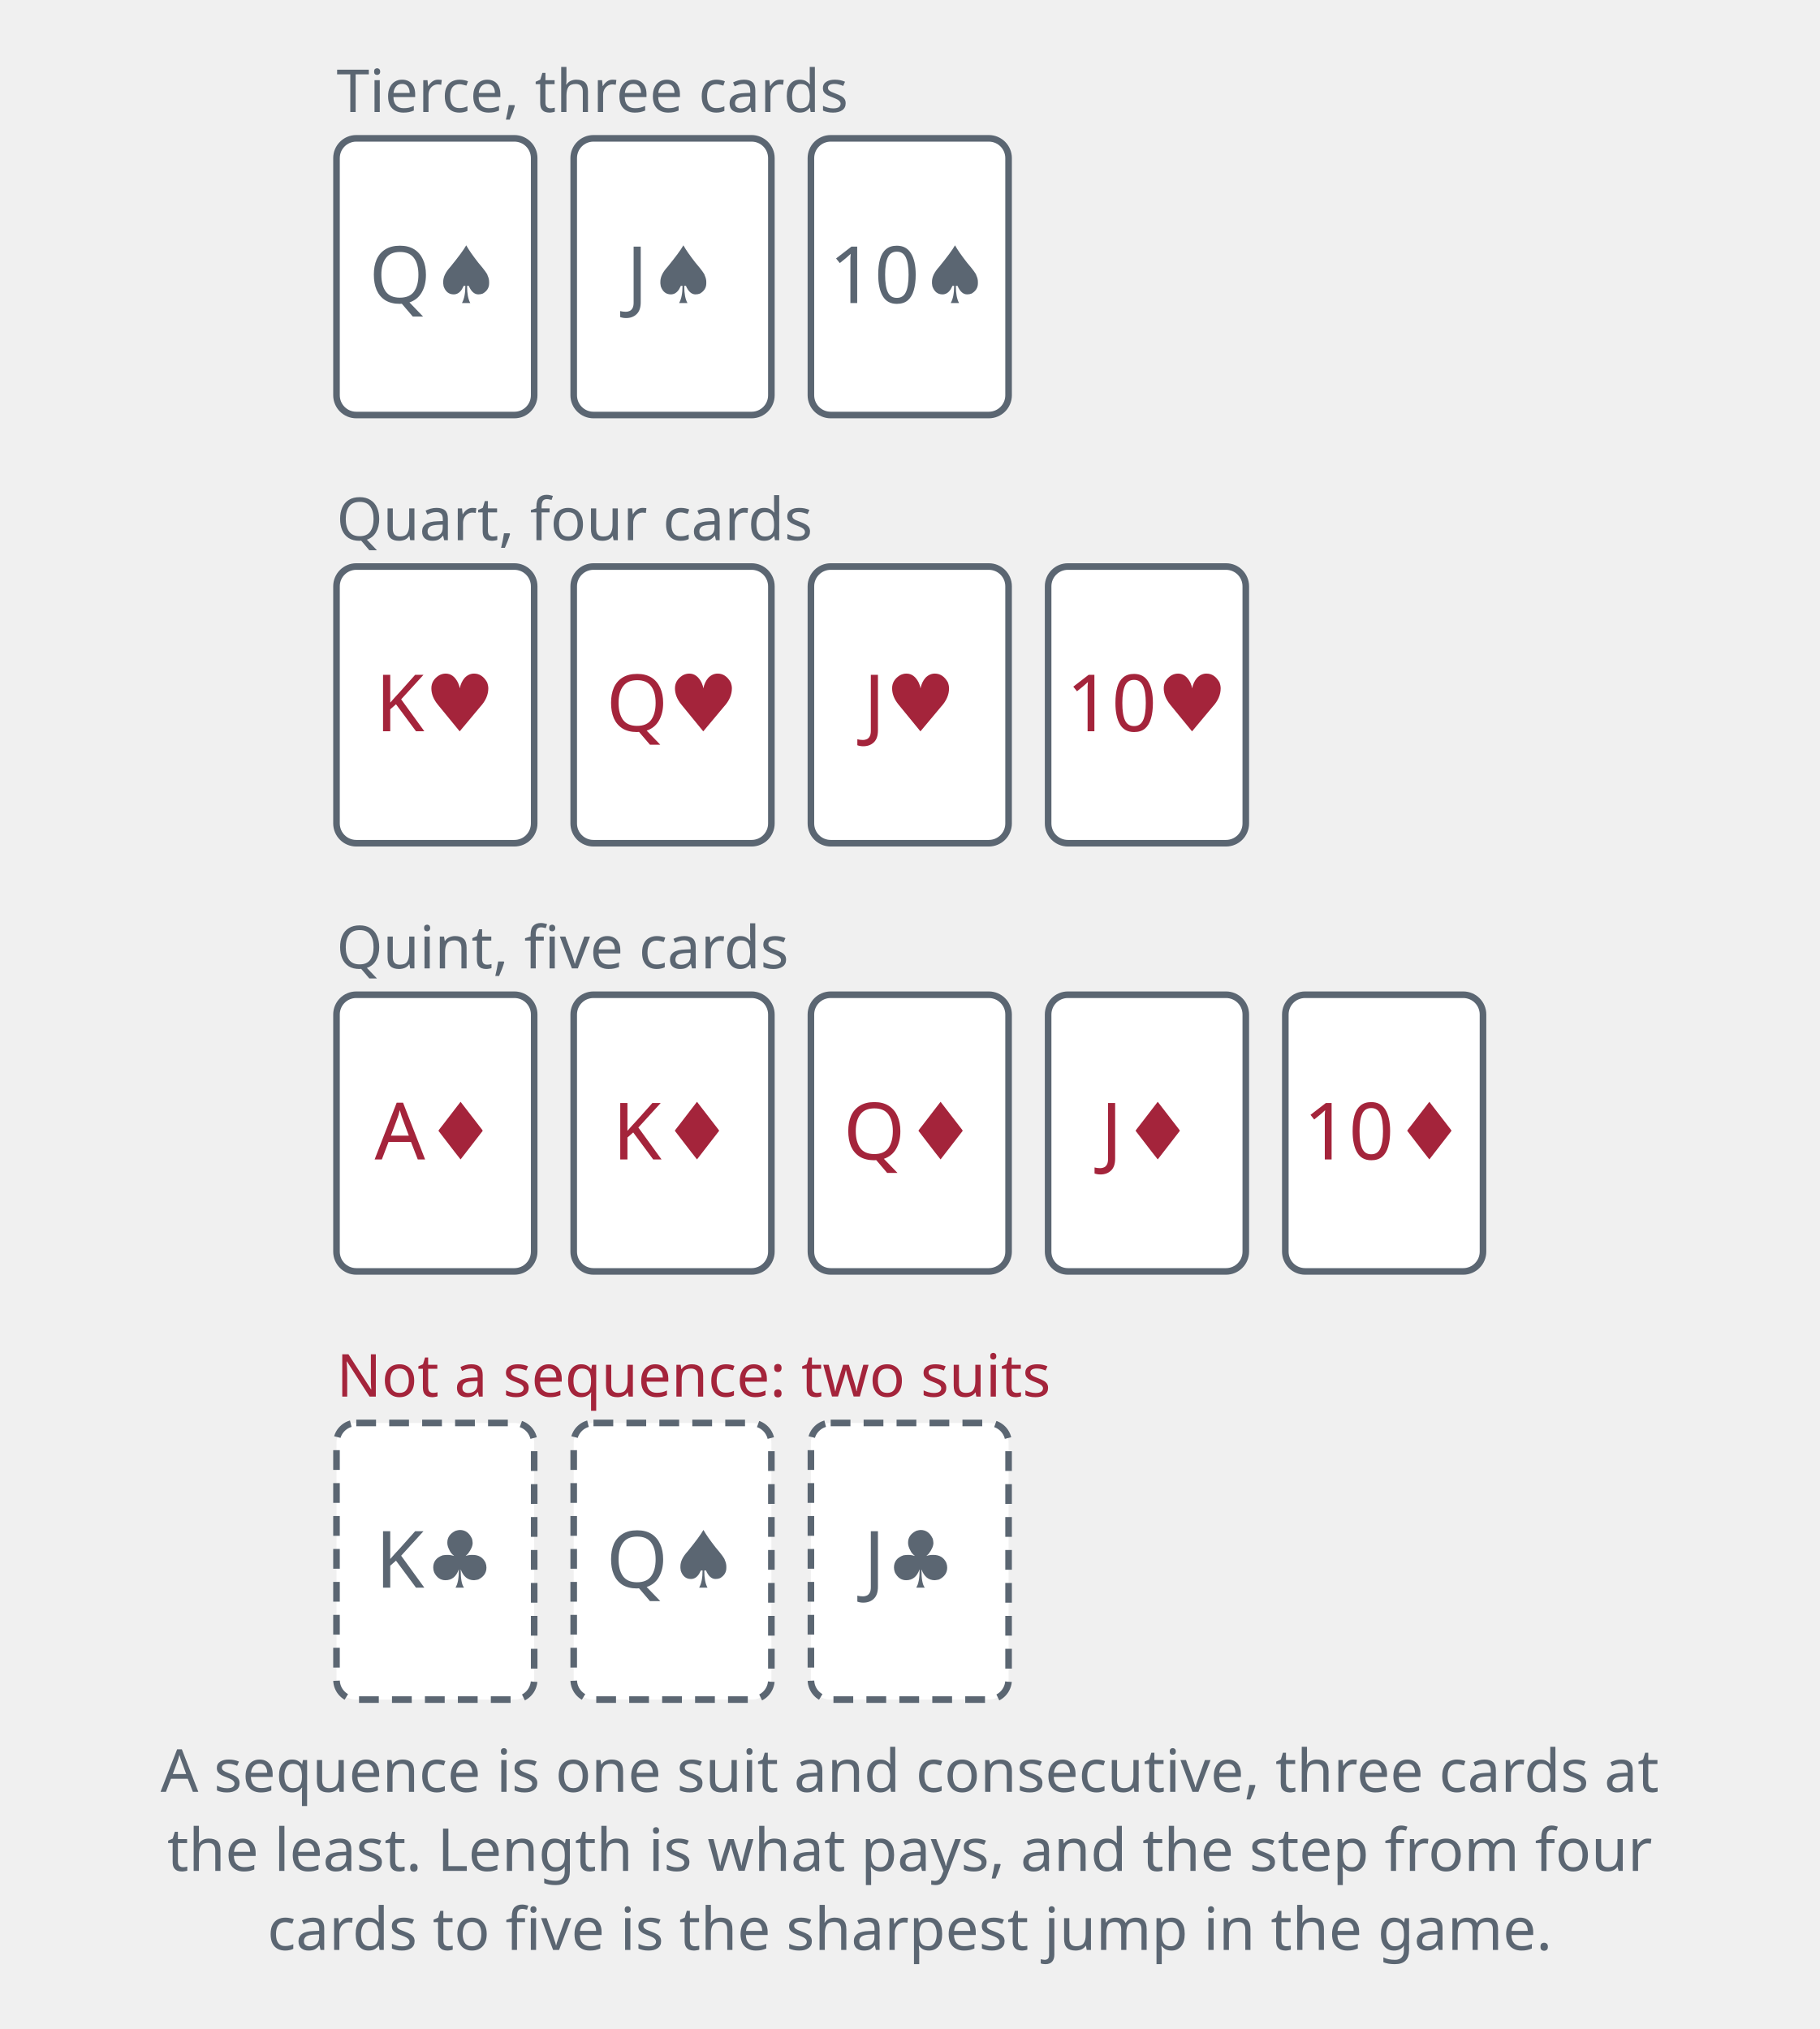
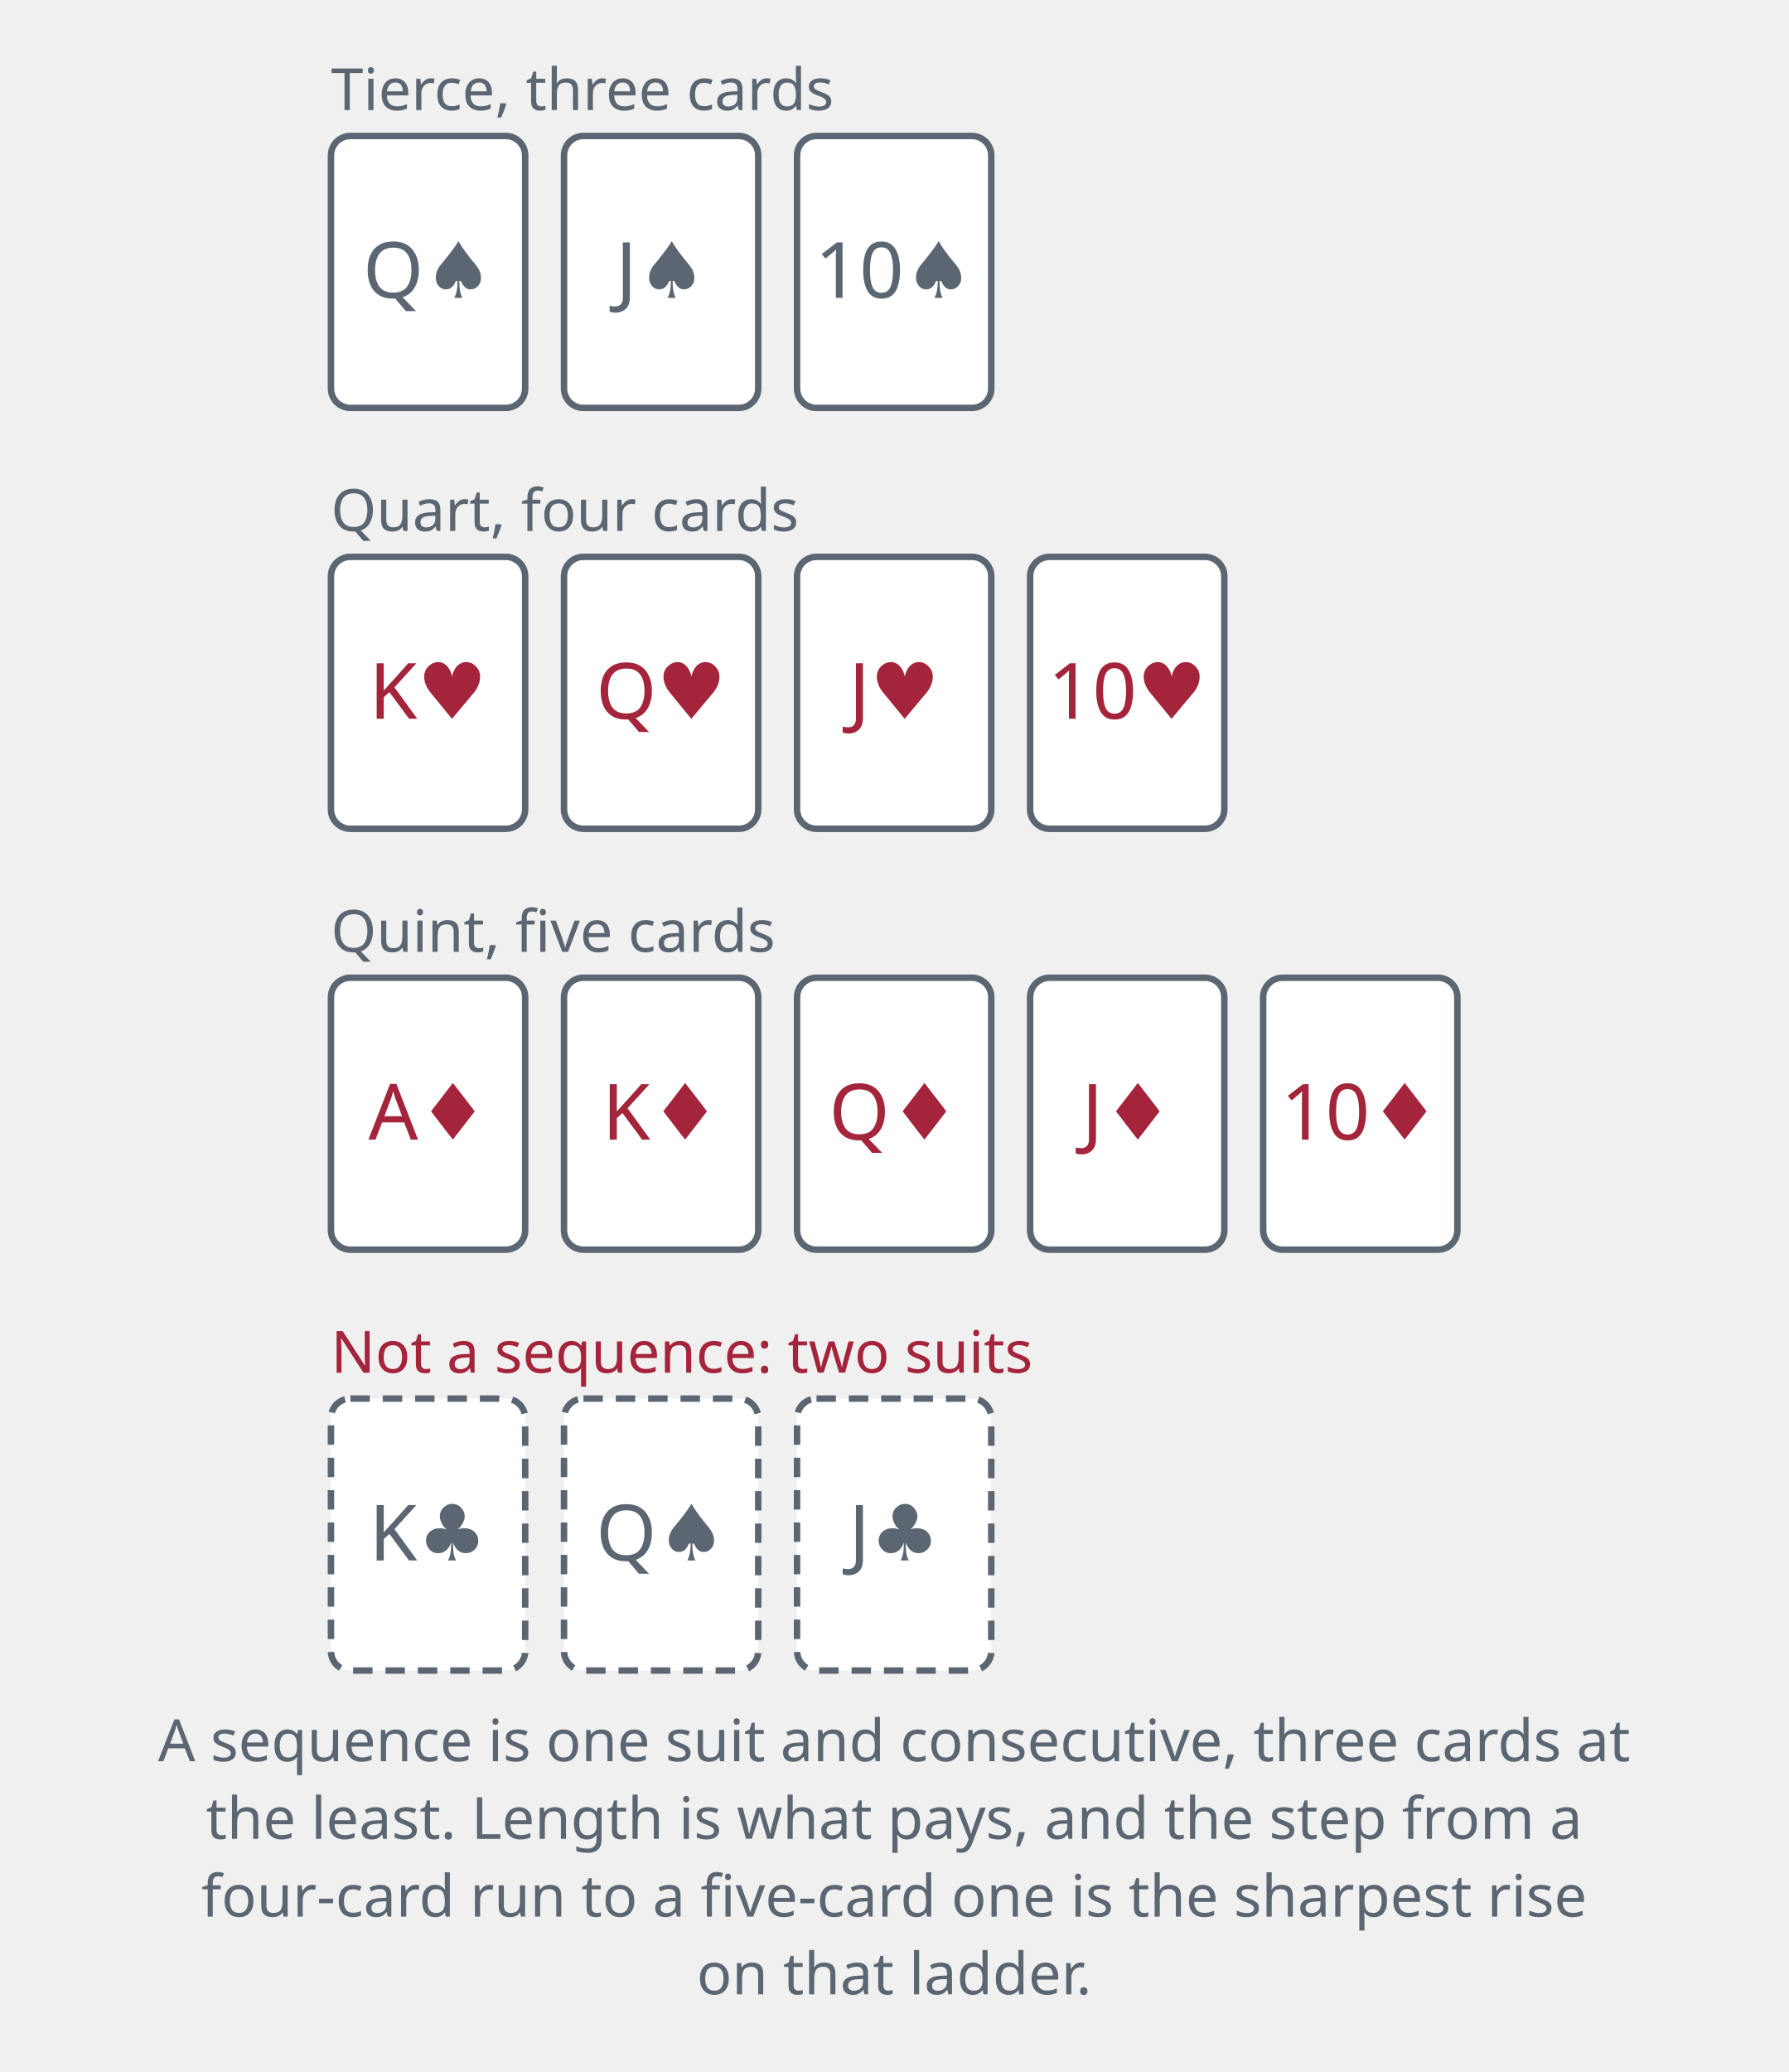
- <svg xmlns="http://www.w3.org/2000/svg" viewBox="0 0 276 308" width="442" height="493" role="img" aria-label="Piquet: A sequence is one suit and consecutive, three cards at the least. Length is what pays, and the step from four cards to five is the sharpest jump in the game.">
+ <svg xmlns="http://www.w3.org/2000/svg" viewBox="0 0 276 320" width="442" height="512" role="img" aria-label="Piquet: A sequence is one suit and consecutive, three cards at the least. Length is what pays, and the step from a four-card run to a five-card one is the sharpest rise on that ladder.">
  <rect x="51.0" y="21.0" width="30" height="42" rx="3" fill="#ffffff" stroke="#5b6672" stroke-width="1" />
  <text x="66.0" y="46.0" text-anchor="middle" font-family="system-ui, sans-serif" font-size="12" fill="#5b6672">Q♠</text>
  <rect x="87.0" y="21.0" width="30" height="42" rx="3" fill="#ffffff" stroke="#5b6672" stroke-width="1" />
  <text x="102.0" y="46.0" text-anchor="middle" font-family="system-ui, sans-serif" font-size="12" fill="#5b6672">J♠</text>
  <rect x="123.0" y="21.0" width="30" height="42" rx="3" fill="#ffffff" stroke="#5b6672" stroke-width="1" />
  <text x="138.0" y="46.0" text-anchor="middle" font-family="system-ui, sans-serif" font-size="12" fill="#5b6672">10♠</text>
  <rect x="51.0" y="86.0" width="30" height="42" rx="3" fill="#ffffff" stroke="#5b6672" stroke-width="1" />
  <text x="66.0" y="111.0" text-anchor="middle" font-family="system-ui, sans-serif" font-size="12" fill="#a4243b">K♥</text>
  <rect x="87.0" y="86.0" width="30" height="42" rx="3" fill="#ffffff" stroke="#5b6672" stroke-width="1" />
  <text x="102.0" y="111.0" text-anchor="middle" font-family="system-ui, sans-serif" font-size="12" fill="#a4243b">Q♥</text>
  <rect x="123.0" y="86.0" width="30" height="42" rx="3" fill="#ffffff" stroke="#5b6672" stroke-width="1" />
  <text x="138.0" y="111.0" text-anchor="middle" font-family="system-ui, sans-serif" font-size="12" fill="#a4243b">J♥</text>
  <rect x="159.0" y="86.0" width="30" height="42" rx="3" fill="#ffffff" stroke="#5b6672" stroke-width="1" />
  <text x="174.0" y="111.0" text-anchor="middle" font-family="system-ui, sans-serif" font-size="12" fill="#a4243b">10♥</text>
  <rect x="51.0" y="151.0" width="30" height="42" rx="3" fill="#ffffff" stroke="#5b6672" stroke-width="1" />
  <text x="66.0" y="176.0" text-anchor="middle" font-family="system-ui, sans-serif" font-size="12" fill="#a4243b">A♦</text>
  <rect x="87.0" y="151.0" width="30" height="42" rx="3" fill="#ffffff" stroke="#5b6672" stroke-width="1" />
  <text x="102.0" y="176.0" text-anchor="middle" font-family="system-ui, sans-serif" font-size="12" fill="#a4243b">K♦</text>
  <rect x="123.0" y="151.0" width="30" height="42" rx="3" fill="#ffffff" stroke="#5b6672" stroke-width="1" />
  <text x="138.0" y="176.0" text-anchor="middle" font-family="system-ui, sans-serif" font-size="12" fill="#a4243b">Q♦</text>
  <rect x="159.0" y="151.0" width="30" height="42" rx="3" fill="#ffffff" stroke="#5b6672" stroke-width="1" />
  <text x="174.0" y="176.0" text-anchor="middle" font-family="system-ui, sans-serif" font-size="12" fill="#a4243b">J♦</text>
  <rect x="195.0" y="151.0" width="30" height="42" rx="3" fill="#ffffff" stroke="#5b6672" stroke-width="1" />
  <text x="210.0" y="176.0" text-anchor="middle" font-family="system-ui, sans-serif" font-size="12" fill="#a4243b">10♦</text>
  <rect x="51.0" y="216.0" width="30" height="42" rx="3" fill="#ffffff" stroke="#5b6672" stroke-width="1" stroke-dasharray="3 2" />
  <text x="66.0" y="241.0" text-anchor="middle" font-family="system-ui, sans-serif" font-size="12" fill="#5b6672">K♣</text>
  <rect x="87.0" y="216.0" width="30" height="42" rx="3" fill="#ffffff" stroke="#5b6672" stroke-width="1" stroke-dasharray="3 2" />
  <text x="102.0" y="241.0" text-anchor="middle" font-family="system-ui, sans-serif" font-size="12" fill="#5b6672">Q♠</text>
  <rect x="123.0" y="216.0" width="30" height="42" rx="3" fill="#ffffff" stroke="#5b6672" stroke-width="1" stroke-dasharray="3 2" />
  <text x="138.0" y="241.0" text-anchor="middle" font-family="system-ui, sans-serif" font-size="12" fill="#5b6672">J♣</text>
  <text x="51.0" y="17.0" font-family="system-ui, sans-serif" font-size="9" fill="#5b6672">Tierce, three cards</text>
  <text x="51.0" y="82.0" font-family="system-ui, sans-serif" font-size="9" fill="#5b6672">Quart, four cards</text>
  <text x="51.0" y="147.0" font-family="system-ui, sans-serif" font-size="9" fill="#5b6672">Quint, five cards</text>
  <text x="51.0" y="212.0" font-family="system-ui, sans-serif" font-size="9" fill="#a4243b">Not a sequence: two suits</text>
  <text x="138.0" y="272.0" text-anchor="middle" font-family="system-ui, sans-serif" font-size="9" fill="#5b6672">A sequence is one suit and consecutive, three cards at</text>
-   <text x="138.0" y="284.0" text-anchor="middle" font-family="system-ui, sans-serif" font-size="9" fill="#5b6672">the least. Length is what pays, and the step from four</text>
-   <text x="138.0" y="296.0" text-anchor="middle" font-family="system-ui, sans-serif" font-size="9" fill="#5b6672">cards to five is the sharpest jump in the game.</text>
+   <text x="138.0" y="284.0" text-anchor="middle" font-family="system-ui, sans-serif" font-size="9" fill="#5b6672">the least. Length is what pays, and the step from a</text>
+   <text x="138.0" y="296.0" text-anchor="middle" font-family="system-ui, sans-serif" font-size="9" fill="#5b6672">four-card run to a five-card one is the sharpest rise</text>
+   <text x="138.0" y="308.0" text-anchor="middle" font-family="system-ui, sans-serif" font-size="9" fill="#5b6672">on that ladder.</text>
</svg>
